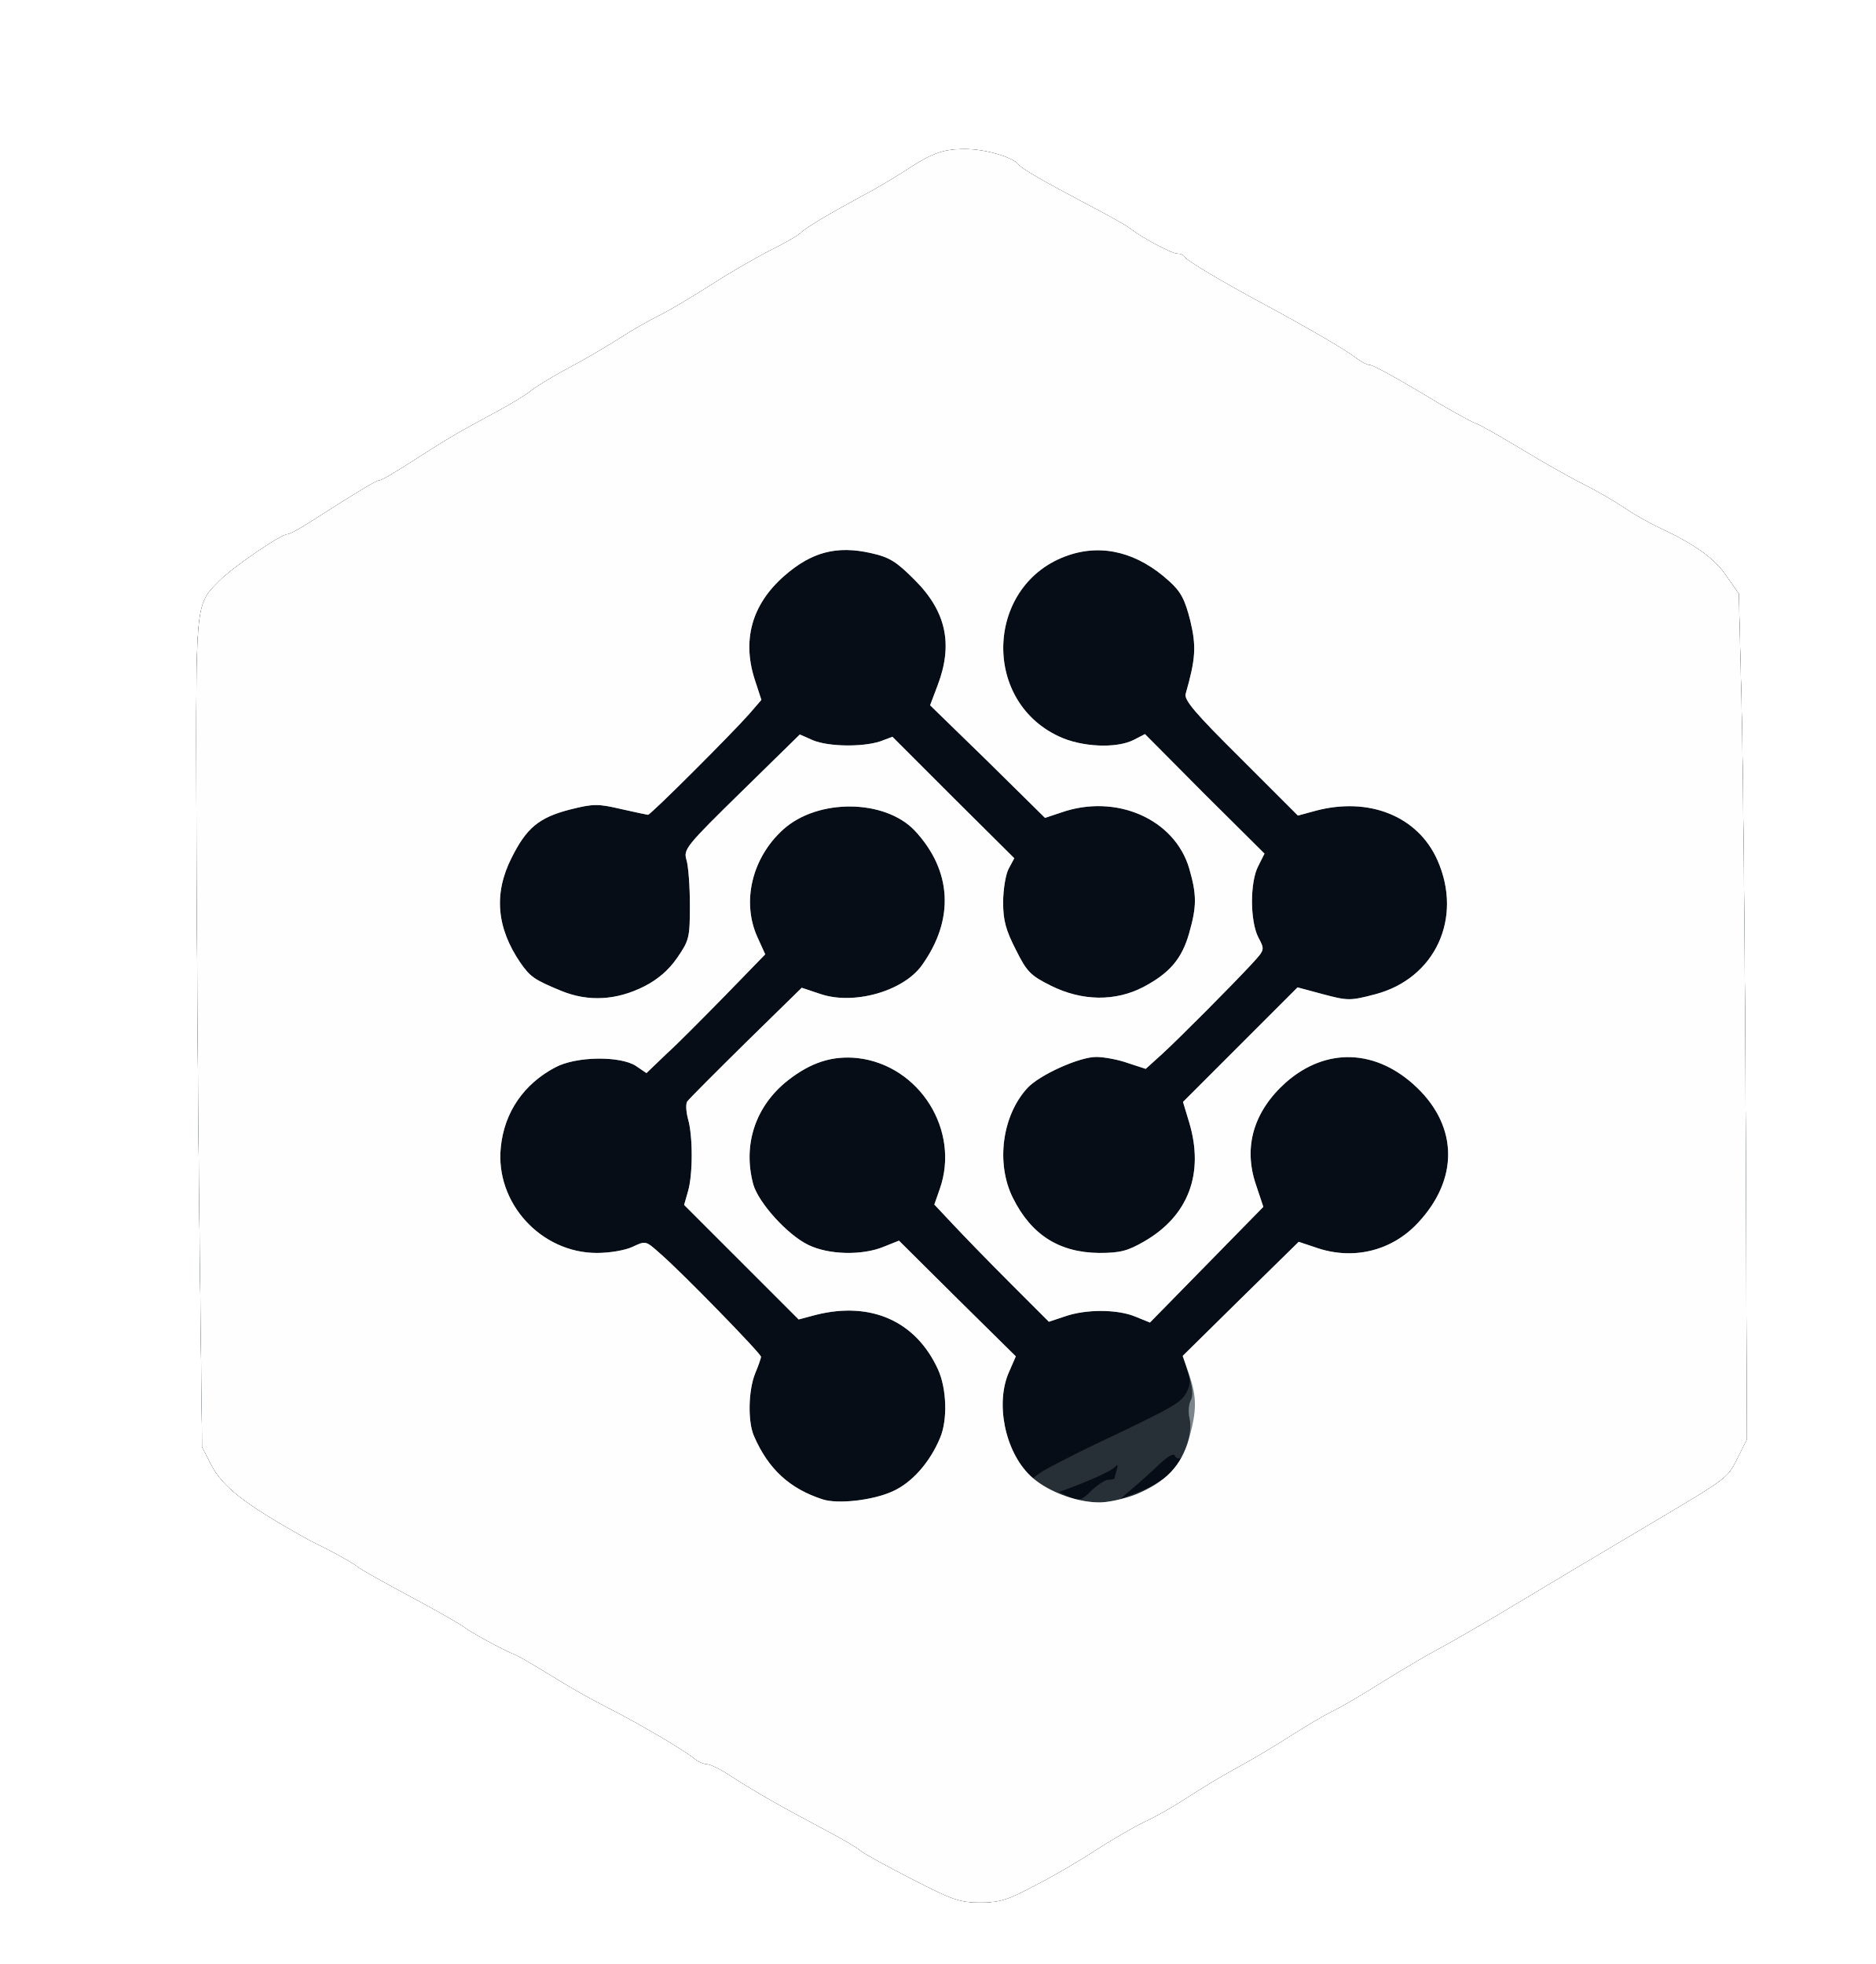
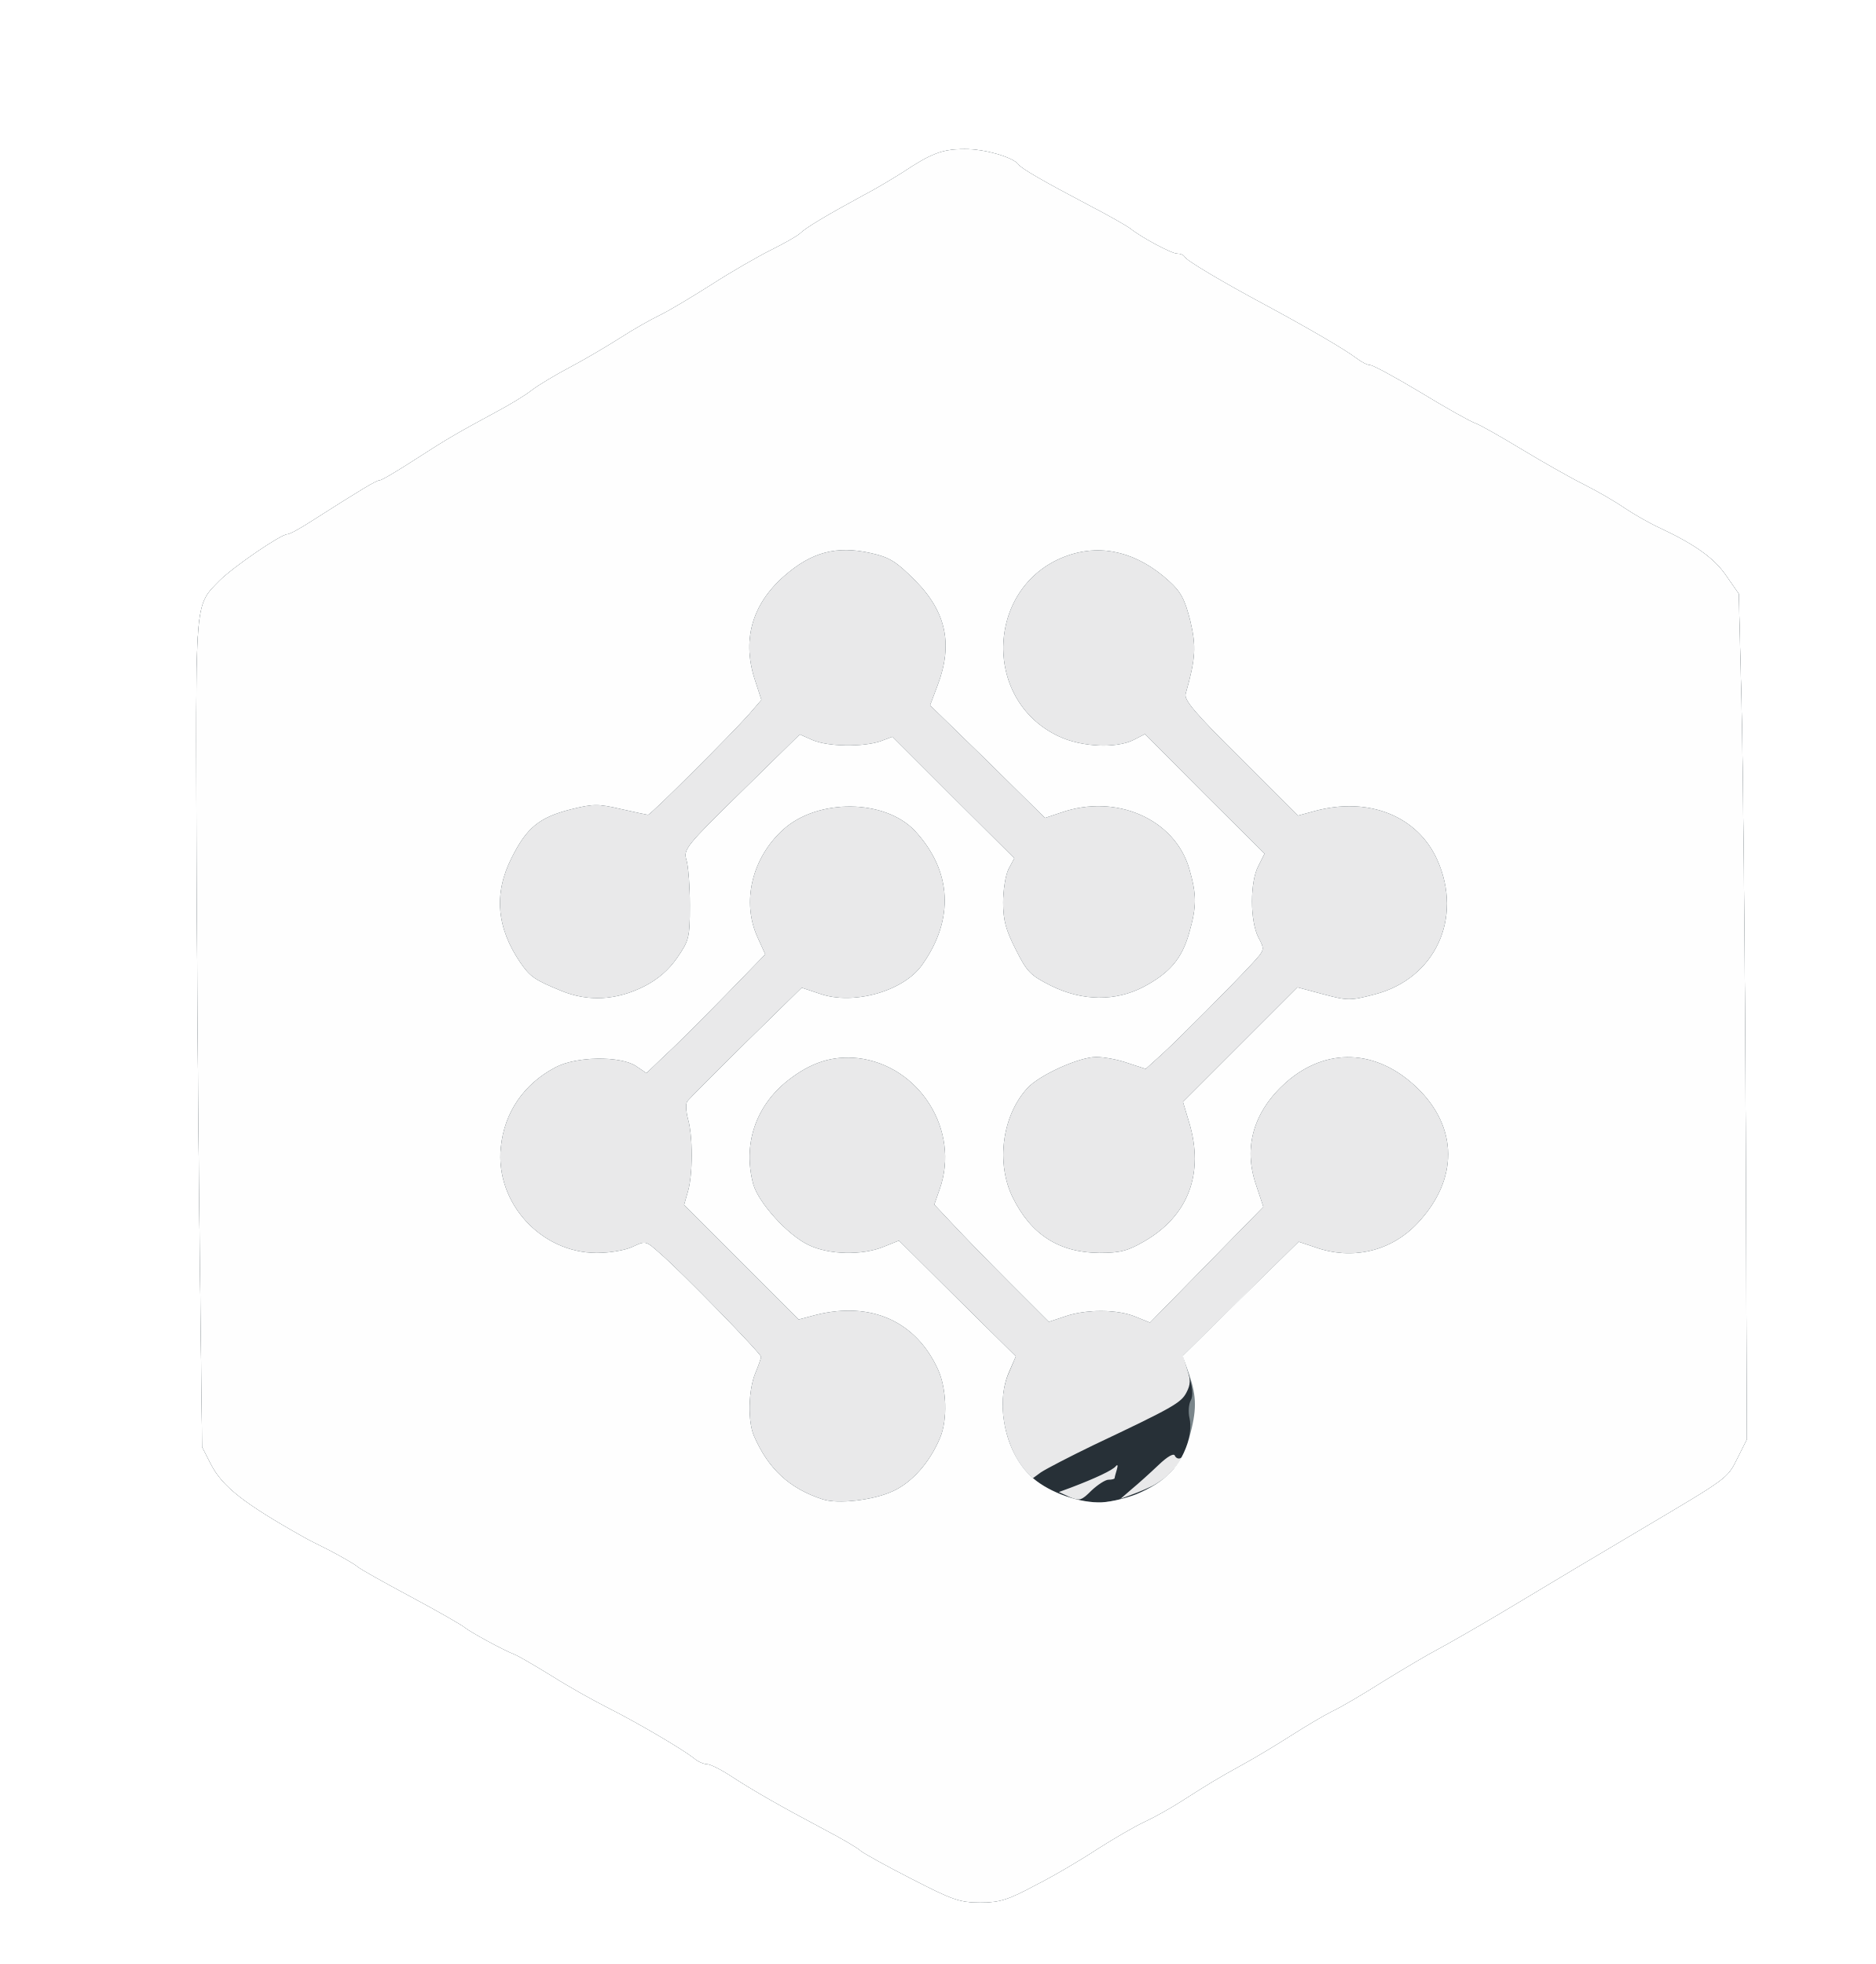
<svg xmlns="http://www.w3.org/2000/svg" version="1.0" width="488px" height="511px" viewBox="0 0 4880 5110" preserveAspectRatio="xMidYMid meet">
-   <g id="layer101" fill="#070d16" stroke="none">
+   <g id="layer101" fill="#00070d16" stroke="none">
    <path d="M2373 4889 c-65 -33 -124 -66 -133 -73 -8 -8 -51 -33 -95 -56 -115 -61 -183 -100 -240 -137 -27 -18 -57 -33 -65 -33 -9 0 -25 -7 -35 -16 -31 -24 -143 -90 -220 -129 -38 -19 -106 -57 -150 -85 -44 -27 -87 -52 -95 -55 -29 -11 -115 -58 -130 -70 -8 -7 -71 -43 -140 -80 -69 -37 -132 -72 -140 -79 -8 -7 -40 -25 -70 -41 -30 -15 -62 -31 -70 -36 -155 -87 -211 -131 -241 -189 l-23 -45 -7 -580 c-4 -319 -7 -804 -8 -1078 -1 -547 -3 -532 60 -596 36 -36 160 -121 177 -121 6 0 33 -15 61 -33 127 -81 170 -107 178 -107 6 0 46 -24 91 -53 88 -57 115 -72 211 -124 36 -19 79 -45 95 -58 17 -13 62 -40 100 -60 38 -20 97 -55 130 -76 34 -22 80 -48 103 -59 23 -11 83 -47 135 -80 51 -33 121 -73 155 -90 34 -17 68 -36 75 -43 14 -14 69 -47 163 -98 33 -17 79 -45 103 -60 75 -50 104 -61 161 -61 51 -1 127 21 141 40 6 10 67 45 185 107 50 26 97 53 105 59 28 23 108 66 123 66 9 0 17 4 19 8 3 9 99 66 213 127 111 60 207 116 234 137 13 10 29 18 36 18 7 0 66 32 131 71 64 39 128 75 142 80 14 5 68 36 121 68 53 32 125 73 161 91 36 18 84 46 107 62 24 16 64 39 90 51 94 44 144 80 175 126 l32 46 7 280 c4 154 9 649 11 1100 l3 820 -25 50 c-26 52 -24 50 -245 181 -44 26 -123 73 -175 104 -52 31 -143 86 -202 121 -59 35 -129 75 -155 89 -27 14 -91 52 -143 84 -52 33 -113 69 -135 79 -22 11 -69 39 -105 62 -36 23 -92 57 -125 75 -69 38 -90 51 -162 97 -28 18 -71 42 -95 53 -24 11 -79 43 -123 71 -44 29 -117 72 -163 95 -71 38 -92 44 -142 44 -53 0 -72 -7 -177 -61z" />
  </g>
  <g id="layer102" fill="#273037" stroke="none">
    <path d="M2373 4889 c-65 -33 -124 -66 -133 -73 -8 -8 -51 -33 -95 -56 -115 -61 -183 -100 -240 -137 -27 -18 -57 -33 -65 -33 -9 0 -25 -7 -35 -16 -31 -24 -143 -90 -220 -129 -38 -19 -106 -57 -150 -85 -44 -27 -87 -52 -95 -55 -29 -11 -115 -58 -130 -70 -8 -7 -71 -43 -140 -80 -69 -37 -132 -72 -140 -79 -8 -7 -40 -25 -70 -41 -30 -15 -62 -31 -70 -36 -155 -87 -211 -131 -241 -189 l-23 -45 -7 -580 c-4 -319 -7 -804 -8 -1078 -1 -547 -3 -532 60 -596 36 -36 160 -121 177 -121 6 0 33 -15 61 -33 127 -81 170 -107 178 -107 6 0 46 -24 91 -53 88 -57 115 -72 211 -124 36 -19 79 -45 95 -58 17 -13 62 -40 100 -60 38 -20 97 -55 130 -76 34 -22 80 -48 103 -59 23 -11 83 -47 135 -80 51 -33 121 -73 155 -90 34 -17 68 -36 75 -43 14 -14 69 -47 163 -98 33 -17 79 -45 103 -60 75 -50 104 -61 161 -61 51 -1 127 21 141 40 6 10 67 45 185 107 50 26 97 53 105 59 28 23 108 66 123 66 9 0 17 4 19 8 3 9 99 66 213 127 111 60 207 116 234 137 13 10 29 18 36 18 7 0 66 32 131 71 64 39 128 75 142 80 14 5 68 36 121 68 53 32 125 73 161 91 36 18 84 46 107 62 24 16 64 39 90 51 94 44 144 80 175 126 l32 46 7 280 c4 154 9 649 11 1100 l3 820 -25 50 c-26 52 -24 50 -245 181 -44 26 -123 73 -175 104 -52 31 -143 86 -202 121 -59 35 -129 75 -155 89 -27 14 -91 52 -143 84 -52 33 -113 69 -135 79 -22 11 -69 39 -105 62 -36 23 -92 57 -125 75 -69 38 -90 51 -162 97 -28 18 -71 42 -95 53 -24 11 -79 43 -123 71 -44 29 -117 72 -163 95 -71 38 -92 44 -142 44 -53 0 -72 -7 -177 -61z m-50 -1009 c49 -22 96 -74 123 -139 20 -47 17 -128 -5 -177 -57 -126 -174 -179 -318 -143 l-45 12 -149 -149 -149 -149 10 -35 c13 -44 13 -145 0 -189 -5 -19 -6 -39 -2 -45 4 -6 73 -75 153 -154 l145 -142 48 16 c87 30 217 -7 265 -75 85 -119 78 -246 -19 -350 -78 -82 -252 -84 -342 -3 -82 74 -109 189 -67 281 l20 44 -103 106 c-57 58 -126 128 -155 154 l-51 49 -28 -19 c-41 -26 -155 -25 -209 4 -82 43 -133 117 -142 208 -15 144 104 275 250 275 34 0 74 -7 93 -16 34 -16 34 -16 71 17 57 49 263 261 263 269 0 4 -7 24 -15 43 -18 44 -20 126 -3 164 37 85 92 136 178 164 39 13 131 3 183 -21z m561 -30 c9 0 16 -2 16 -4 0 -2 3 -13 6 -23 3 -10 2 -14 -3 -8 -8 10 -52 31 -118 56 l-30 11 28 13 c26 11 31 9 57 -17 16 -15 36 -28 44 -28z m136 5 c19 -13 69 -71 53 -62 -6 4 -13 1 -16 -5 -2 -8 -18 0 -43 24 -21 20 -52 48 -69 62 l-30 26 45 -17 c25 -10 52 -23 60 -28z m-175 -95 c207 -98 228 -110 242 -137 11 -21 11 -33 2 -61 l-11 -34 151 -149 150 -148 42 14 c97 35 199 11 268 -63 106 -113 105 -249 -2 -352 -105 -101 -236 -106 -341 -14 -84 75 -112 168 -78 267 l19 57 -148 151 -147 150 -37 -15 c-47 -20 -130 -20 -184 -1 l-42 14 -102 -102 c-56 -56 -123 -125 -149 -153 l-47 -50 14 -40 c54 -152 -52 -322 -213 -341 -66 -7 -122 11 -182 58 -85 67 -118 168 -90 271 14 48 89 131 143 157 53 26 140 28 196 5 l40 -16 152 151 152 150 -17 40 c-33 71 -18 176 36 254 l20 27 26 -19 c15 -10 77 -42 137 -71z m132 -530 c115 -66 157 -177 117 -310 l-16 -53 149 -149 149 -149 67 18 c64 17 70 17 135 0 156 -41 229 -198 162 -349 -51 -115 -179 -166 -319 -128 l-44 12 -149 -149 c-118 -117 -148 -152 -143 -168 26 -91 28 -123 12 -190 -14 -55 -24 -75 -55 -103 -81 -74 -173 -98 -263 -67 -213 73 -228 376 -24 471 59 28 150 32 195 9 l29 -15 155 156 156 155 -16 32 c-22 41 -22 143 0 186 17 32 17 32 -17 69 -51 55 -186 191 -234 235 l-42 38 -46 -15 c-25 -9 -62 -16 -83 -16 -44 0 -148 47 -179 81 -66 72 -82 196 -38 285 48 97 121 143 225 144 54 0 74 -5 117 -30z m-1300 -664 c35 -18 63 -42 85 -74 31 -45 33 -52 33 -137 0 -49 -4 -103 -9 -118 -8 -27 -1 -36 143 -177 l152 -149 34 15 c41 17 129 18 175 3 l32 -12 158 158 159 158 -15 28 c-8 16 -14 55 -14 87 0 47 7 72 33 123 29 58 38 67 92 94 81 40 167 41 240 3 68 -36 100 -73 119 -140 20 -70 20 -100 0 -169 -38 -128 -190 -195 -333 -145 l-42 14 -149 -147 -150 -146 20 -53 c40 -106 22 -191 -60 -273 -48 -48 -65 -59 -114 -70 -89 -20 -154 -3 -225 59 -86 75 -112 170 -75 277 l15 46 -32 37 c-43 49 -256 262 -263 262 -2 0 -34 -7 -70 -15 -60 -14 -72 -14 -132 1 -82 21 -114 48 -153 126 -47 93 -39 182 23 273 26 37 36 44 106 73 71 29 144 25 217 -12z" />
  </g>
  <g id="layer103" fill="#7a868b" stroke="none">
    <path d="M2373 4889 c-65 -33 -124 -66 -133 -73 -8 -8 -51 -33 -95 -56 -115 -61 -183 -100 -240 -137 -27 -18 -57 -33 -65 -33 -9 0 -25 -7 -35 -16 -31 -24 -143 -90 -220 -129 -38 -19 -106 -57 -150 -85 -44 -27 -87 -52 -95 -55 -29 -11 -115 -58 -130 -70 -8 -7 -71 -43 -140 -80 -69 -37 -132 -72 -140 -79 -8 -7 -40 -25 -70 -41 -30 -15 -62 -31 -70 -36 -155 -87 -211 -131 -241 -189 l-23 -45 -7 -580 c-4 -319 -7 -804 -8 -1078 -1 -547 -3 -532 60 -596 36 -36 160 -121 177 -121 6 0 33 -15 61 -33 127 -81 170 -107 178 -107 6 0 46 -24 91 -53 88 -57 115 -72 211 -124 36 -19 79 -45 95 -58 17 -13 62 -40 100 -60 38 -20 97 -55 130 -76 34 -22 80 -48 103 -59 23 -11 83 -47 135 -80 51 -33 121 -73 155 -90 34 -17 68 -36 75 -43 14 -14 69 -47 163 -98 33 -17 79 -45 103 -60 75 -50 104 -61 161 -61 51 -1 127 21 141 40 6 10 67 45 185 107 50 26 97 53 105 59 28 23 108 66 123 66 9 0 17 4 19 8 3 9 99 66 213 127 111 60 207 116 234 137 13 10 29 18 36 18 7 0 66 32 131 71 64 39 128 75 142 80 14 5 68 36 121 68 53 32 125 73 161 91 36 18 84 46 107 62 24 16 64 39 90 51 94 44 144 80 175 126 l32 46 7 280 c4 154 9 649 11 1100 l3 820 -25 50 c-26 52 -24 50 -245 181 -44 26 -123 73 -175 104 -52 31 -143 86 -202 121 -59 35 -129 75 -155 89 -27 14 -91 52 -143 84 -52 33 -113 69 -135 79 -22 11 -69 39 -105 62 -36 23 -92 57 -125 75 -69 38 -90 51 -162 97 -28 18 -71 42 -95 53 -24 11 -79 43 -123 71 -44 29 -117 72 -163 95 -71 38 -92 44 -142 44 -53 0 -72 -7 -177 -61z m-50 -1009 c49 -22 96 -74 123 -139 20 -47 17 -128 -5 -177 -57 -126 -174 -179 -318 -143 l-45 12 -149 -149 -149 -149 10 -35 c13 -44 13 -145 0 -189 -5 -19 -6 -39 -2 -45 4 -6 73 -75 153 -154 l145 -142 48 16 c87 30 217 -7 265 -75 85 -119 78 -246 -19 -350 -78 -82 -252 -84 -342 -3 -82 74 -109 189 -67 281 l20 44 -103 106 c-57 58 -126 128 -155 154 l-51 49 -28 -19 c-41 -26 -155 -25 -209 4 -82 43 -133 117 -142 208 -15 144 104 275 250 275 34 0 74 -7 93 -16 34 -16 34 -16 71 17 57 49 263 261 263 269 0 4 -7 24 -15 43 -18 44 -20 126 -3 164 37 85 92 136 178 164 39 13 131 3 183 -21z m633 8 c31 -13 71 -38 89 -55 37 -38 59 -102 50 -143 -4 -16 -2 -37 3 -46 7 -12 5 -34 -5 -67 l-15 -50 151 -148 150 -148 42 14 c97 35 199 11 268 -63 106 -113 105 -249 -2 -352 -105 -101 -236 -106 -341 -14 -84 75 -112 168 -78 267 l19 57 -148 151 -147 150 -37 -15 c-47 -20 -130 -20 -184 -1 l-42 14 -102 -102 c-56 -56 -123 -125 -149 -153 l-47 -50 14 -40 c54 -152 -52 -322 -213 -341 -66 -7 -122 11 -182 58 -85 67 -118 168 -90 271 14 48 89 131 143 157 53 26 140 28 196 5 l40 -16 152 151 152 150 -17 39 c-37 81 -12 207 54 271 40 39 116 69 177 70 24 1 68 -9 99 -21z m21 -658 c115 -66 157 -177 117 -310 l-16 -53 149 -149 149 -149 67 18 c64 17 70 17 135 0 156 -41 229 -198 162 -349 -51 -115 -179 -166 -319 -128 l-44 12 -149 -149 c-118 -117 -148 -152 -143 -168 26 -91 28 -123 12 -190 -14 -55 -24 -75 -55 -103 -81 -74 -173 -98 -263 -67 -213 73 -228 376 -24 471 59 28 150 32 195 9 l29 -15 155 156 156 155 -16 32 c-22 41 -22 143 0 186 17 32 17 32 -17 69 -51 55 -186 191 -234 235 l-42 38 -46 -15 c-25 -9 -62 -16 -83 -16 -44 0 -148 47 -179 81 -66 72 -82 196 -38 285 48 97 121 143 225 144 54 0 74 -5 117 -30z m-1300 -664 c35 -18 63 -42 85 -74 31 -45 33 -52 33 -137 0 -49 -4 -103 -9 -118 -8 -27 -1 -36 143 -177 l152 -149 34 15 c41 17 129 18 175 3 l32 -12 158 158 159 158 -15 28 c-8 16 -14 55 -14 87 0 47 7 72 33 123 29 58 38 67 92 94 81 40 167 41 240 3 68 -36 100 -73 119 -140 20 -70 20 -100 0 -169 -38 -128 -190 -195 -333 -145 l-42 14 -149 -147 -150 -146 20 -53 c40 -106 22 -191 -60 -273 -48 -48 -65 -59 -114 -70 -89 -20 -154 -3 -225 59 -86 75 -112 170 -75 277 l15 46 -32 37 c-43 49 -256 262 -263 262 -2 0 -34 -7 -70 -15 -60 -14 -72 -14 -132 1 -82 21 -114 48 -153 126 -47 93 -39 182 23 273 26 37 36 44 106 73 71 29 144 25 217 -12z" />
  </g>
  <g id="layer104" fill="#fefefe" stroke="none">
    <path d="M2373 4889 c-65 -33 -124 -66 -133 -73 -8 -8 -51 -33 -95 -56 -115 -61 -183 -100 -240 -137 -27 -18 -57 -33 -65 -33 -9 0 -25 -7 -35 -16 -31 -24 -143 -90 -220 -129 -38 -19 -106 -57 -150 -85 -44 -27 -87 -52 -95 -55 -29 -11 -115 -58 -130 -70 -8 -7 -71 -43 -140 -80 -69 -37 -132 -72 -140 -79 -8 -7 -40 -25 -70 -41 -30 -15 -62 -31 -70 -36 -155 -87 -211 -131 -241 -189 l-23 -45 -7 -580 c-4 -319 -7 -804 -8 -1078 -1 -547 -3 -532 60 -596 36 -36 160 -121 177 -121 6 0 33 -15 61 -33 127 -81 170 -107 178 -107 6 0 46 -24 91 -53 88 -57 115 -72 211 -124 36 -19 79 -45 95 -58 17 -13 62 -40 100 -60 38 -20 97 -55 130 -76 34 -22 80 -48 103 -59 23 -11 83 -47 135 -80 51 -33 121 -73 155 -90 34 -17 68 -36 75 -43 14 -14 69 -47 163 -98 33 -17 79 -45 103 -60 75 -50 104 -61 161 -61 51 -1 127 21 141 40 6 10 67 45 185 107 50 26 97 53 105 59 28 23 108 66 123 66 9 0 17 4 19 8 3 9 99 66 213 127 111 60 207 116 234 137 13 10 29 18 36 18 7 0 66 32 131 71 64 39 128 75 142 80 14 5 68 36 121 68 53 32 125 73 161 91 36 18 84 46 107 62 24 16 64 39 90 51 94 44 144 80 175 126 l32 46 7 280 c4 154 9 649 11 1100 l3 820 -25 50 c-26 52 -24 50 -245 181 -44 26 -123 73 -175 104 -52 31 -143 86 -202 121 -59 35 -129 75 -155 89 -27 14 -91 52 -143 84 -52 33 -113 69 -135 79 -22 11 -69 39 -105 62 -36 23 -92 57 -125 75 -69 38 -90 51 -162 97 -28 18 -71 42 -95 53 -24 11 -79 43 -123 71 -44 29 -117 72 -163 95 -71 38 -92 44 -142 44 -53 0 -72 -7 -177 -61z m-50 -1009 c49 -22 96 -74 123 -139 20 -47 17 -128 -5 -177 -57 -126 -174 -179 -318 -143 l-45 12 -149 -149 -149 -149 10 -35 c13 -44 13 -145 0 -189 -5 -19 -6 -39 -2 -45 4 -6 73 -75 153 -154 l145 -142 48 16 c87 30 217 -7 265 -75 85 -119 78 -246 -19 -350 -78 -82 -252 -84 -342 -3 -82 74 -109 189 -67 281 l20 44 -103 106 c-57 58 -126 128 -155 154 l-51 49 -28 -19 c-41 -26 -155 -25 -209 4 -82 43 -133 117 -142 208 -15 144 104 275 250 275 34 0 74 -7 93 -16 34 -16 34 -16 71 17 57 49 263 261 263 269 0 4 -7 24 -15 43 -18 44 -20 126 -3 164 37 85 92 136 178 164 39 13 131 3 183 -21z m633 8 c76 -31 118 -74 138 -146 20 -73 20 -106 0 -166 l-17 -48 151 -149 151 -148 42 14 c97 35 199 11 268 -63 106 -113 105 -249 -2 -352 -105 -101 -236 -106 -341 -14 -84 75 -112 168 -78 267 l19 57 -148 151 -147 150 -37 -15 c-47 -20 -130 -20 -184 -1 l-42 14 -102 -102 c-56 -56 -123 -125 -149 -153 l-47 -50 14 -40 c54 -152 -52 -322 -213 -341 -66 -7 -122 11 -182 58 -85 67 -118 168 -90 271 14 48 89 131 143 157 53 26 140 28 196 5 l40 -16 152 151 152 150 -17 39 c-37 81 -12 207 54 271 40 39 116 69 177 70 24 1 68 -9 99 -21z m21 -658 c115 -66 157 -177 117 -310 l-16 -53 149 -149 149 -149 67 18 c64 17 70 17 135 0 156 -41 229 -198 162 -349 -51 -115 -179 -166 -319 -128 l-44 12 -149 -149 c-118 -117 -148 -152 -143 -168 26 -91 28 -123 12 -190 -14 -55 -24 -75 -55 -103 -81 -74 -173 -98 -263 -67 -213 73 -228 376 -24 471 59 28 150 32 195 9 l29 -15 155 156 156 155 -16 32 c-22 41 -22 143 0 186 17 32 17 32 -17 69 -51 55 -186 191 -234 235 l-42 38 -46 -15 c-25 -9 -62 -16 -83 -16 -44 0 -148 47 -179 81 -66 72 -82 196 -38 285 48 97 121 143 225 144 54 0 74 -5 117 -30z m-1300 -664 c35 -18 63 -42 85 -74 31 -45 33 -52 33 -137 0 -49 -4 -103 -9 -118 -8 -27 -1 -36 143 -177 l152 -149 34 15 c41 17 129 18 175 3 l32 -12 158 158 159 158 -15 28 c-8 16 -14 55 -14 87 0 47 7 72 33 123 29 58 38 67 92 94 81 40 167 41 240 3 68 -36 100 -73 119 -140 20 -70 20 -100 0 -169 -38 -128 -190 -195 -333 -145 l-42 14 -149 -147 -150 -146 20 -53 c40 -106 22 -191 -60 -273 -48 -48 -65 -59 -114 -70 -89 -20 -154 -3 -225 59 -86 75 -112 170 -75 277 l15 46 -32 37 c-43 49 -256 262 -263 262 -2 0 -34 -7 -70 -15 -60 -14 -72 -14 -132 1 -82 21 -114 48 -153 126 -47 93 -39 182 23 273 26 37 36 44 106 73 71 29 144 25 217 -12z" />
  </g>
</svg>
